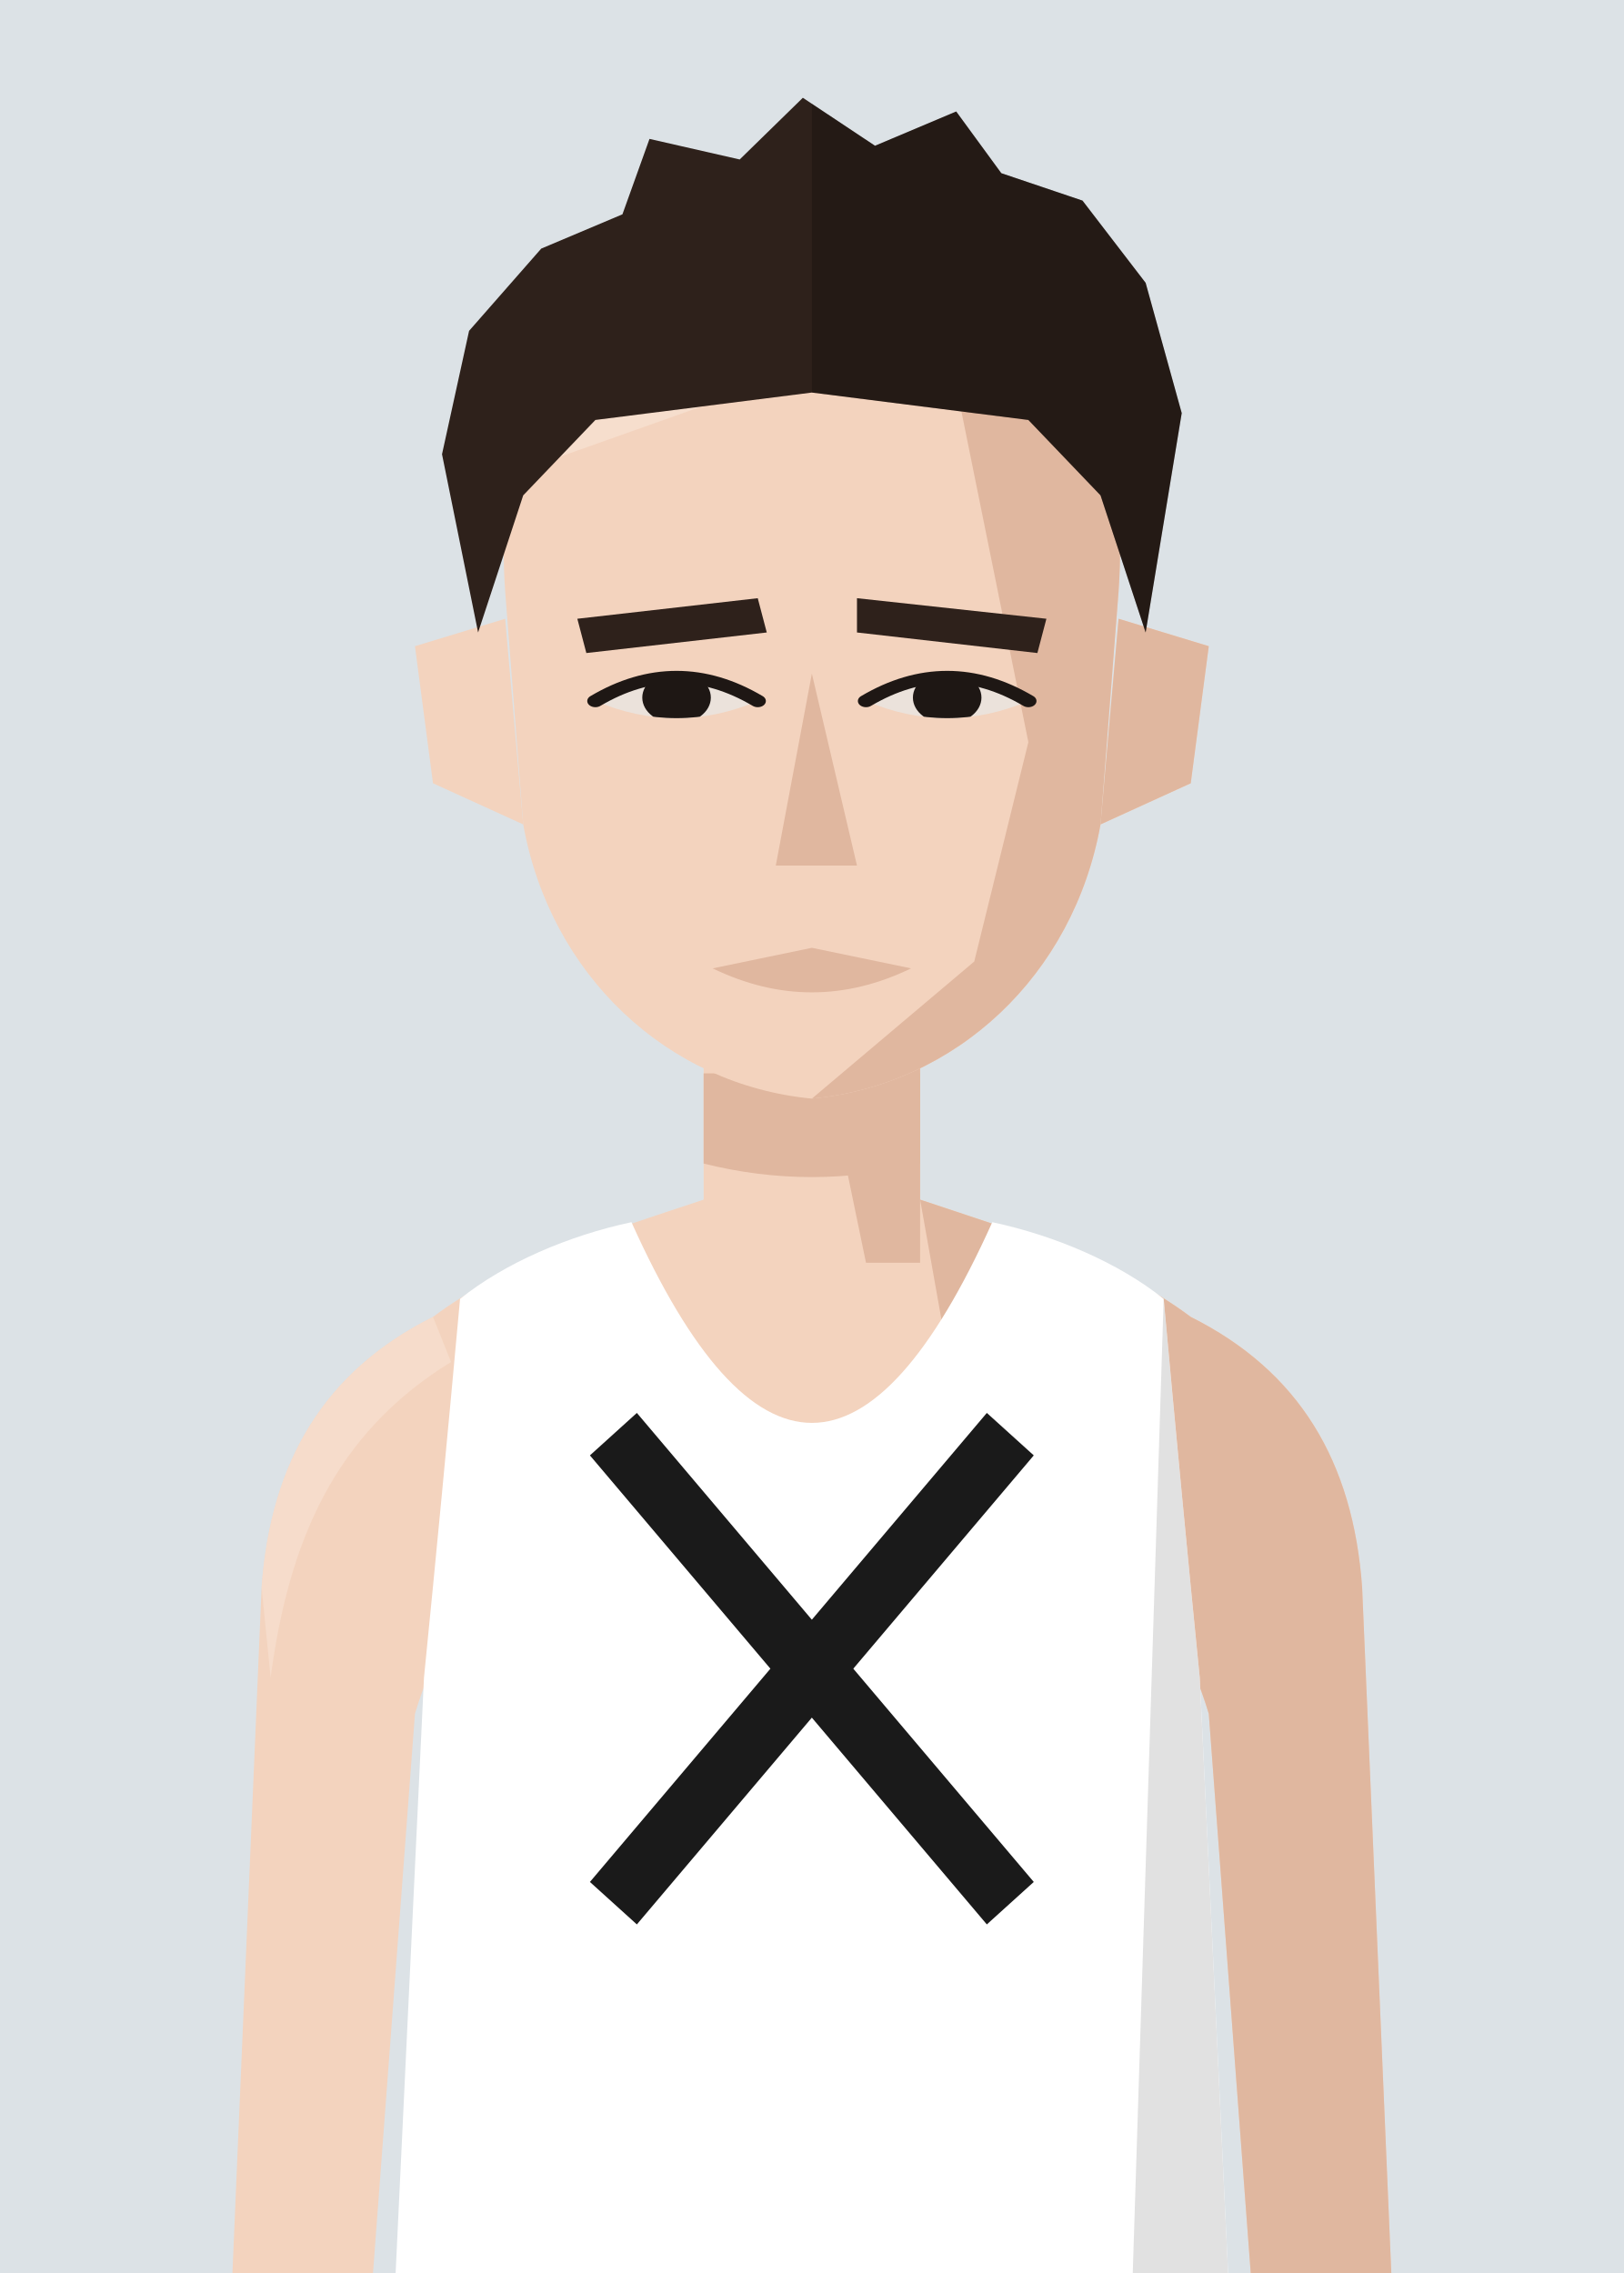
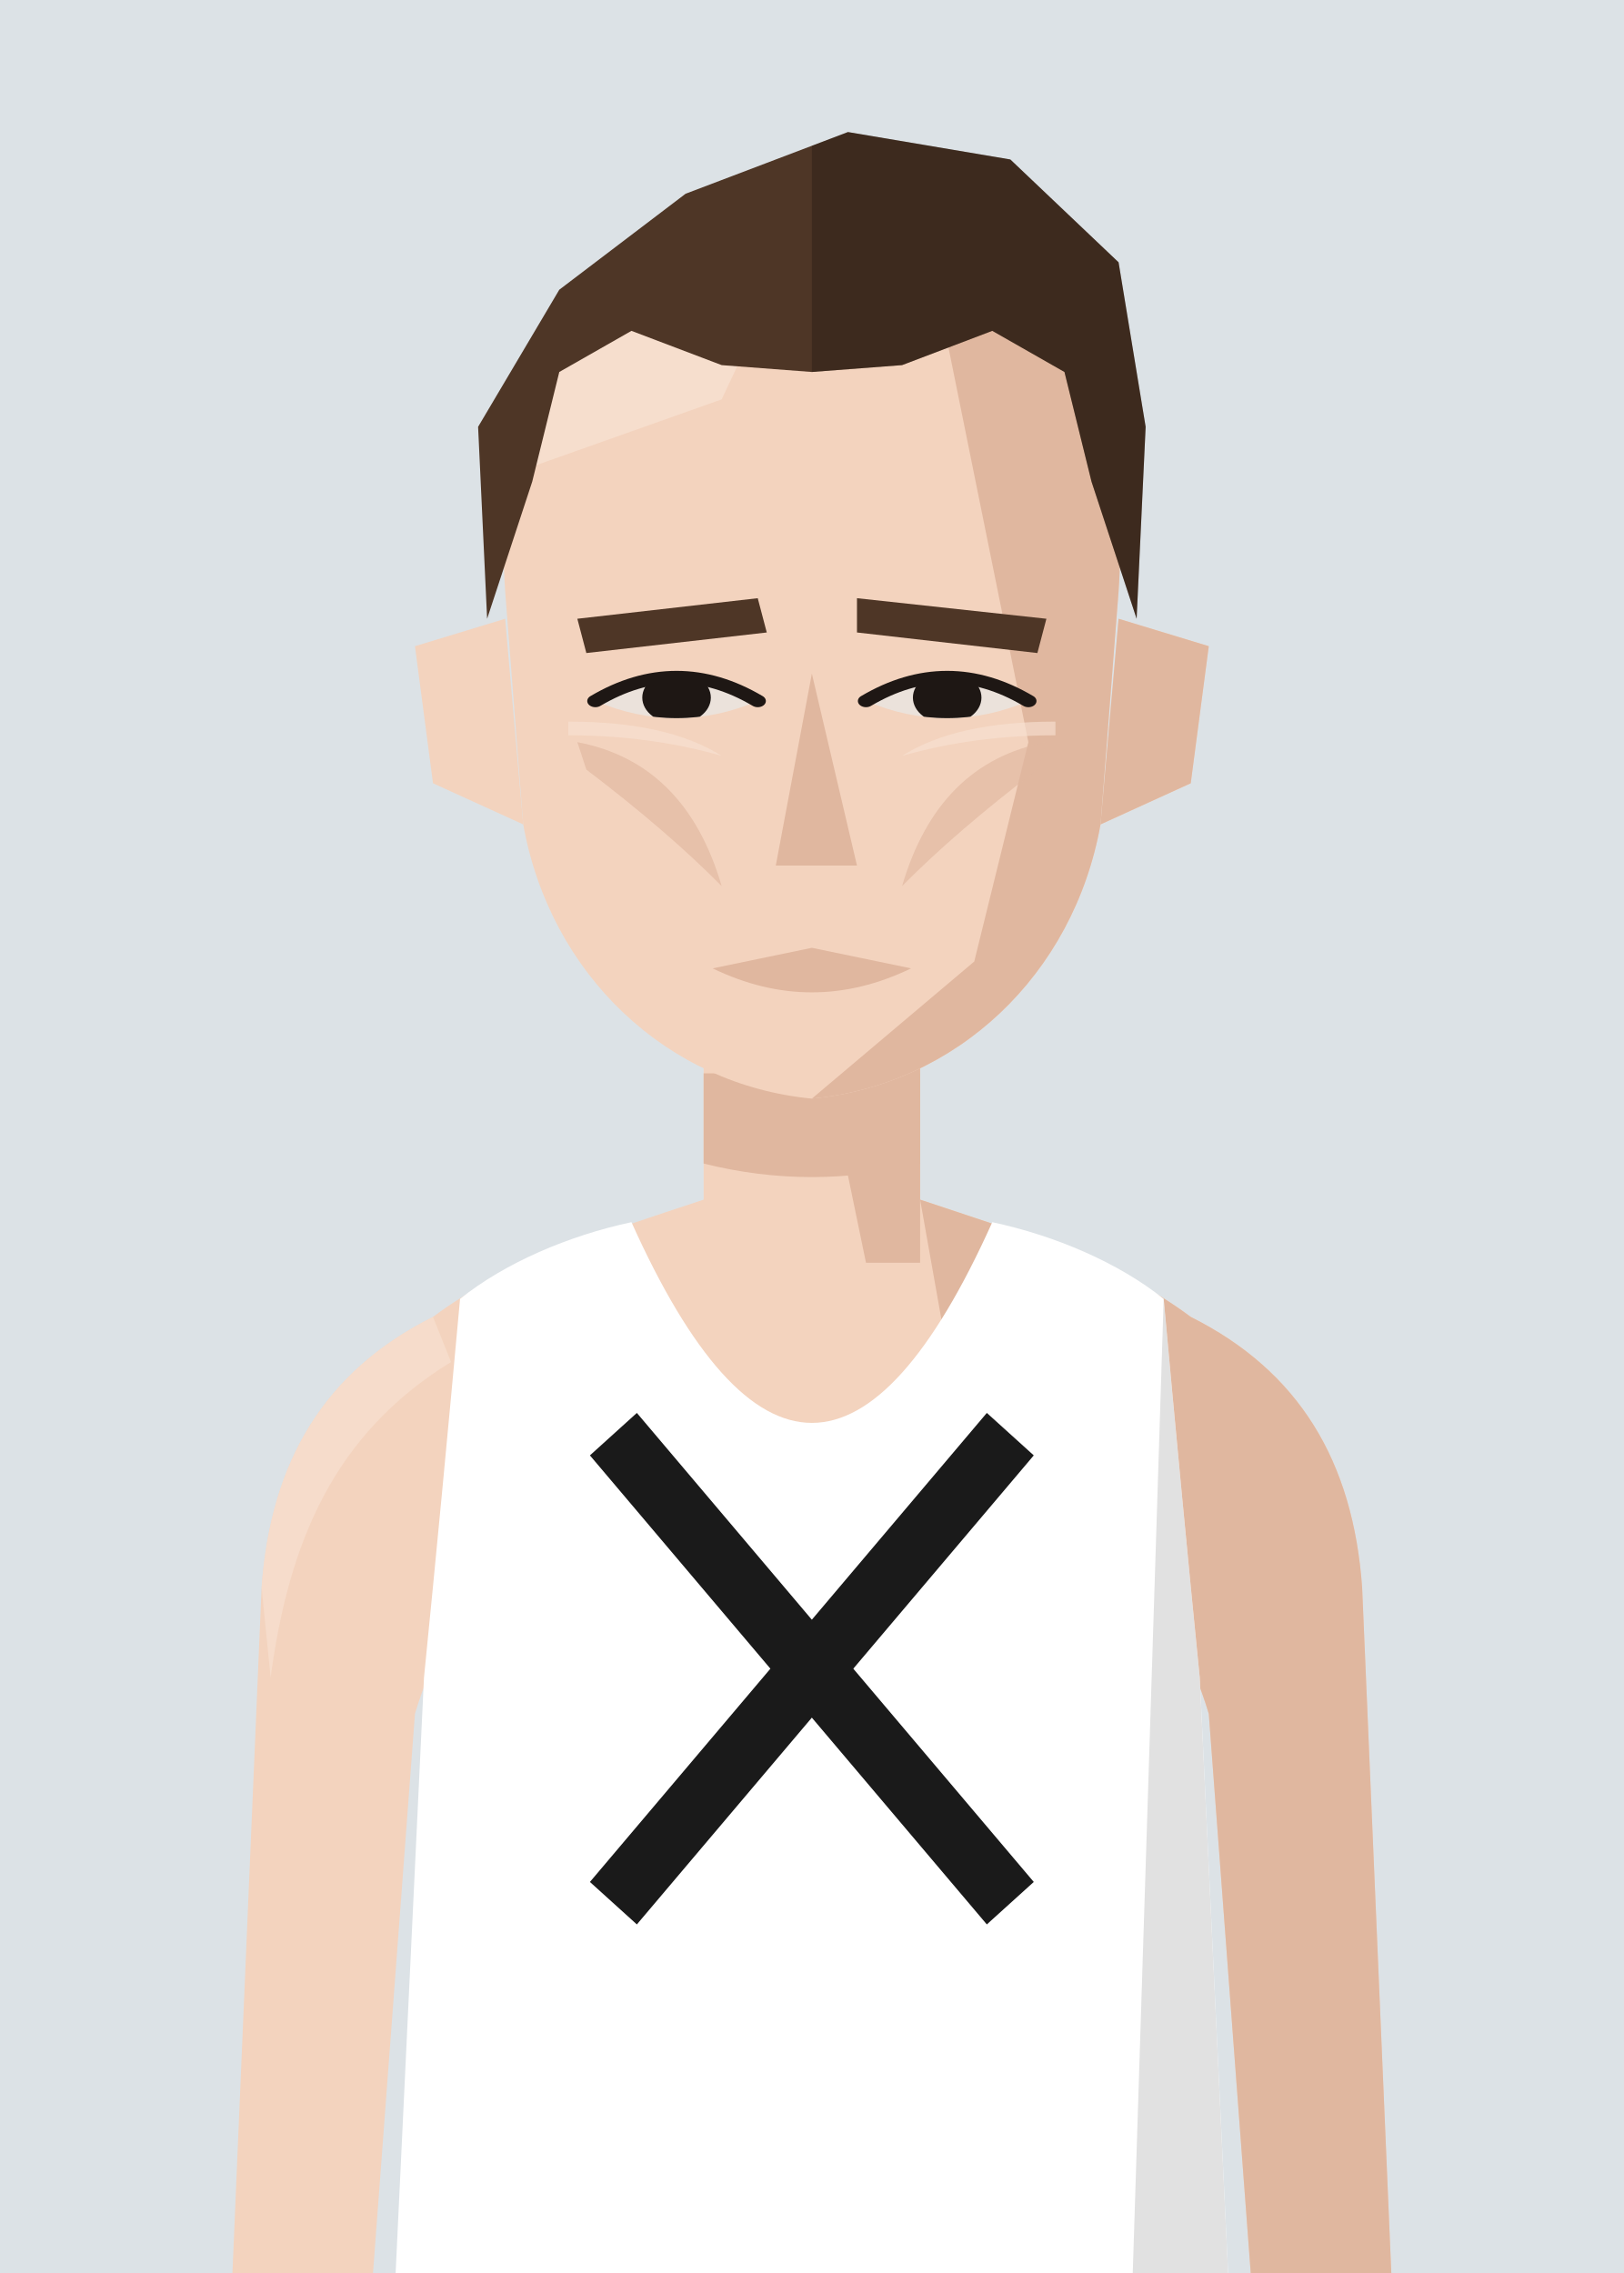
<svg xmlns="http://www.w3.org/2000/svg" viewBox="10 20 180 252">
  <defs>
    <clipPath id="vf">
      <path d="M53,330 L57,246 Q59,226 61,204 C66,200 73,197 80,195.5 Q100,240 120,195.5 C127,197 134,200 139,204 Q141,226 143,246 L147,330 Z" />
    </clipPath>
    <clipPath id="hf">
      <path d="M66,96 C64,58 80,40 100,40 C120,40 136,58 134,96 L132,130 C129,152 116,168 100,170 C84,168 71,152 68,130 Z" />
    </clipPath>
    <clipPath id="rf">
      <rect x="100" y="0" width="100" height="300" />
    </clipPath>
    <clipPath id="ef">
      <path d="M76,112 Q85,105 94,112 Q85,117 76,112 Z" />
      <path d="M106,112 Q115,105 124,112 Q115,117 106,112 Z" />
    </clipPath>
    <clipPath id="cf">
      <rect x="0" y="92" width="200" height="300" />
    </clipPath>
  </defs>
  <rect width="200" height="280" fill="#DCE2E6" />
  <g transform="translate(0,-40)">
    <rect x="88" y="171" width="24" height="37" fill="#F3D3BE" />
    <path d="M88,193 C76,197 66,200 58,206 C46,212 40,222 39,236 L35,330 L50,330 L56,250 Q59,240 64,238 L136,238 Q141,240 144,250 L150,330 L165,330 L161,236 C160,222 154,212 142,206 C134,200 124,197 112,193" fill="#F3D3BE" />
    <g fill="#E0B79F">
      <path d="M112,193 C124,197 134,200 142,206 C154,212 160,222 161,236 L165,330 L150,330 L144,250 Q141,240 136,238 L120,238 Z" />
      <path d="M58,206 C46,212 40,222 39,236 L40,246 C42,231 47,219 60,211 Z" fill="#F8E2D3" opacity=".6" />
      <polygon points="100,171 112,171 112,200 106,200" />
      <path d="M88,179 L112,179 L112,189 Q100,192 88,189 Z" />
    </g>
    <g transform="translate(0,83) scale(1,0.76) translate(0,-40)">
      <g fill="#F3D3BE">
        <path d="M66,100 L56,104 L58,124 L68,130 Z" />
        <path d="M134,100 L144,104 L142,124 L132,130 Z" />
        <path d="M66,96 C64,58 80,40 100,40 C120,40 136,58 134,96 L132,130 C129,152 116,168 100,170 C84,168 71,152 68,130 Z" />
      </g>
      <path d="M134,100 L144,104 L142,124 L132,130 Z" fill="#E0B79F" />
      <g clip-path="url(#hf)">
        <polygon points="112,40 140,40 140,180 100,180 100,170 118,150 124,118 120,92" fill="#E0B79F" />
        <polygon points="60,40 100,40 90,68 60,82" fill="#F8E2D3" opacity=".7" />
      </g>
-       <g fill="#2E211B">
+       <g fill="#4E3626">
        <polygon points="74,100 94,97 95,102 75,105" />
        <polygon points="105,97 126,100 125,105 105,102" />
      </g>
      <g fill="#EBE2DB">
        <path d="M76,112 Q85,105 94,112 Q85,117 76,112 Z" />
        <path d="M106,112 Q115,105 124,112 Q115,117 106,112 Z" />
      </g>
      <g clip-path="url(#ef)" fill="#1E1714">
        <circle cx="85" cy="111.5" r="3.8" />
        <circle cx="115" cy="111.5" r="3.8" />
      </g>
      <g fill="none" stroke="#1E1714" stroke-width="1.8" stroke-linecap="round">
        <path d="M76,112 Q85,105 94,112" />
        <path d="M106,112 Q115,105 124,112" />
      </g>
      <polygon points="100,108 105,136 96,136" fill="#E0B79F" />
      <path d="M89,151 L100,148 L111,151 Q100,158 89,151 Z" fill="#E0B79F" />
-       <g fill="#2E211B">
-         <path d="M63,102 L59,76 L62,58 L70,46 L79,41 L82,30 L92,33 L99,24 L107,31 L116,26 L121,35 L130,39 L137,51 L141,70 L137,102 L132,82 L124,71 L100,67 L76,71 L68,82 Z" />
+       <g fill="#E0B79F" opacity=".65">
+         <path d="M74,118 Q86,121 90,139 Q84,131 75,122 Z" />
+         <path d="M126,118 Q114,121 110,139 Q116,131 125,122 Z" />
+       </g>
+       <g fill="#F8E2D3" opacity=".6">
+         <path d="M73,115 Q84,115 90,120 Q82,117 73,117 Z" />
+         <path d="M127,115 Q116,115 110,120 Q118,117 127,117 Z" />
+       </g>
+       <g fill="#4E3626">
+         <path d="M64,100 L63,72 L72,52 L86,38 L104,29 L122,33 L134,48 L137,72 L136,100 L131,80 L128,64 L120,58 L110,63 L100,64 L90,63 L80,58 L72,64 L69,80 Z" />
        <g clip-path="url(#rf)" fill="#000" opacity=".22">
-           <path d="M63,102 L59,76 L62,58 L70,46 L79,41 L82,30 L92,33 L99,24 L107,31 L116,26 L121,35 L130,39 L137,51 L141,70 L137,102 L132,82 L124,71 L100,67 L76,71 L68,82 Z" />
+           <path d="M64,100 L63,72 L72,52 L86,38 L104,29 L122,33 L134,48 L137,72 L136,100 L131,80 L128,64 L120,58 L110,63 L100,64 L90,63 L80,58 L72,64 L69,80 Z" />
        </g>
      </g>
    </g>
    <g clip-path="url(#vf)">
      <path d="M53,330 L57,246 Q59,226 61,204 C66,200 73,197 80,195.5 Q100,240 120,195.5 C127,197 134,200 139,204 Q141,226 143,246 L147,330 Z" fill="#ffffff" />
      <g transform="matrix(6.2857 0 0 6.5 37.14 193)">
        <g stroke="#1a1a1a" stroke-width="1.1" stroke-linecap="butt">
          <line x1="6.5" y1="4" x2="13.5" y2="12" />
          <line x1="13.5" y1="4" x2="6.5" y2="12" />
        </g>
      </g>
      <path d="M139,204 Q141,226 143,246 L147,330 L135,330 Z" fill="#000" opacity="0.12" />
    </g>
  </g>
</svg>
